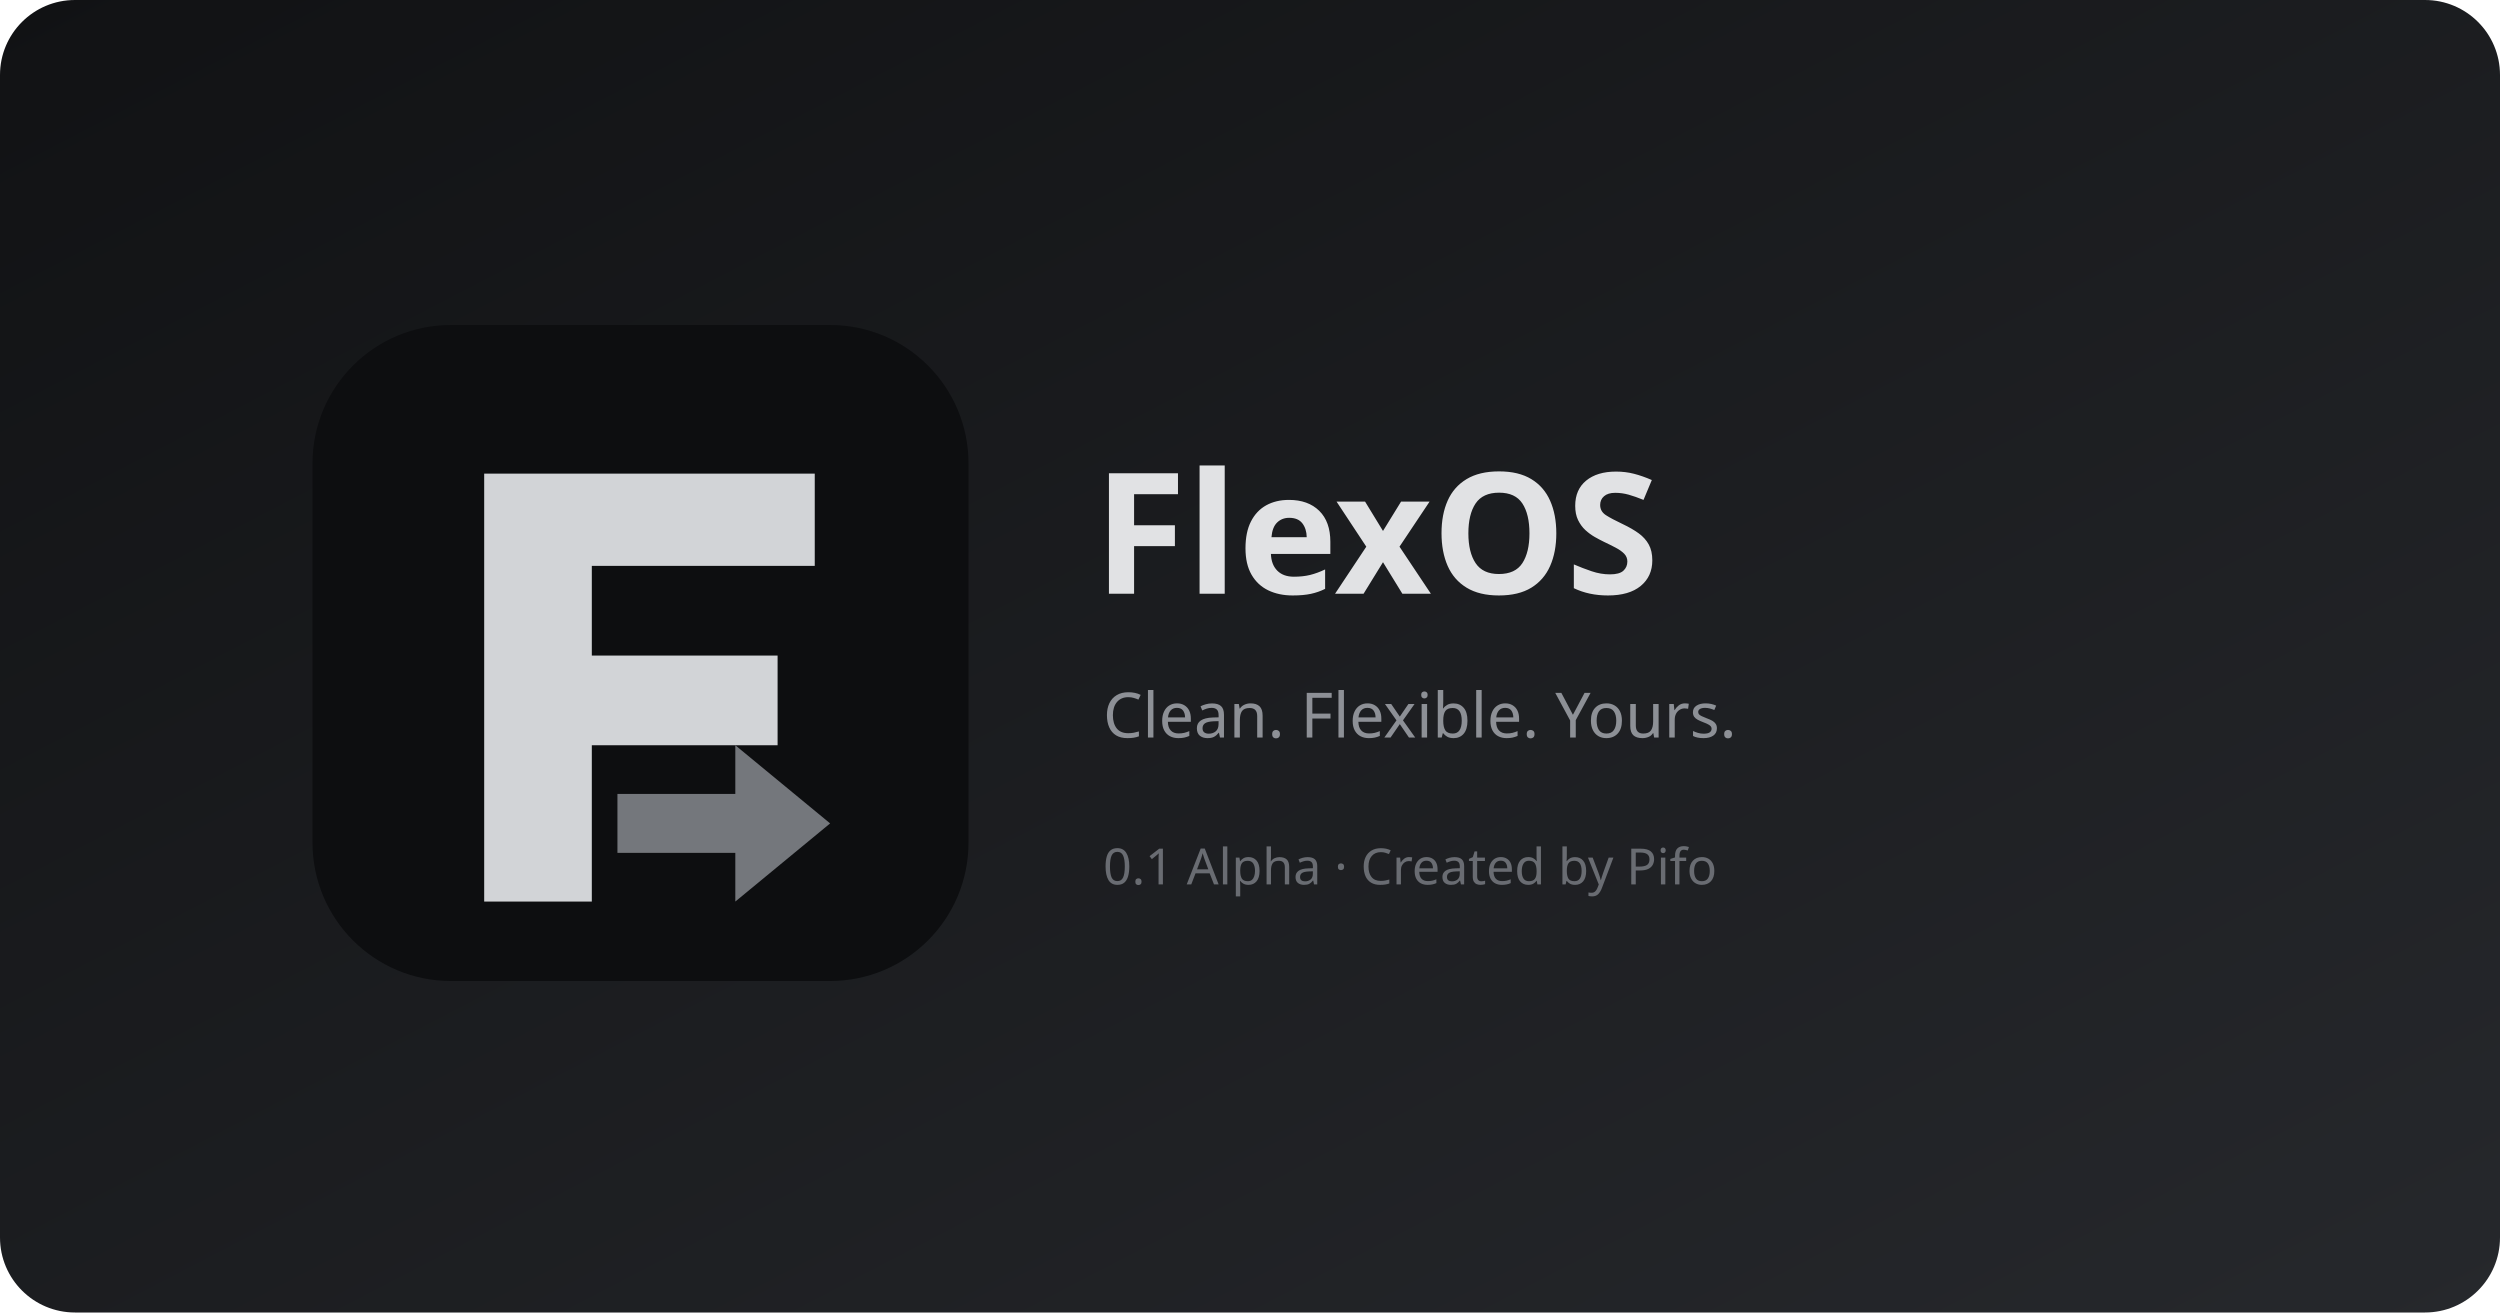
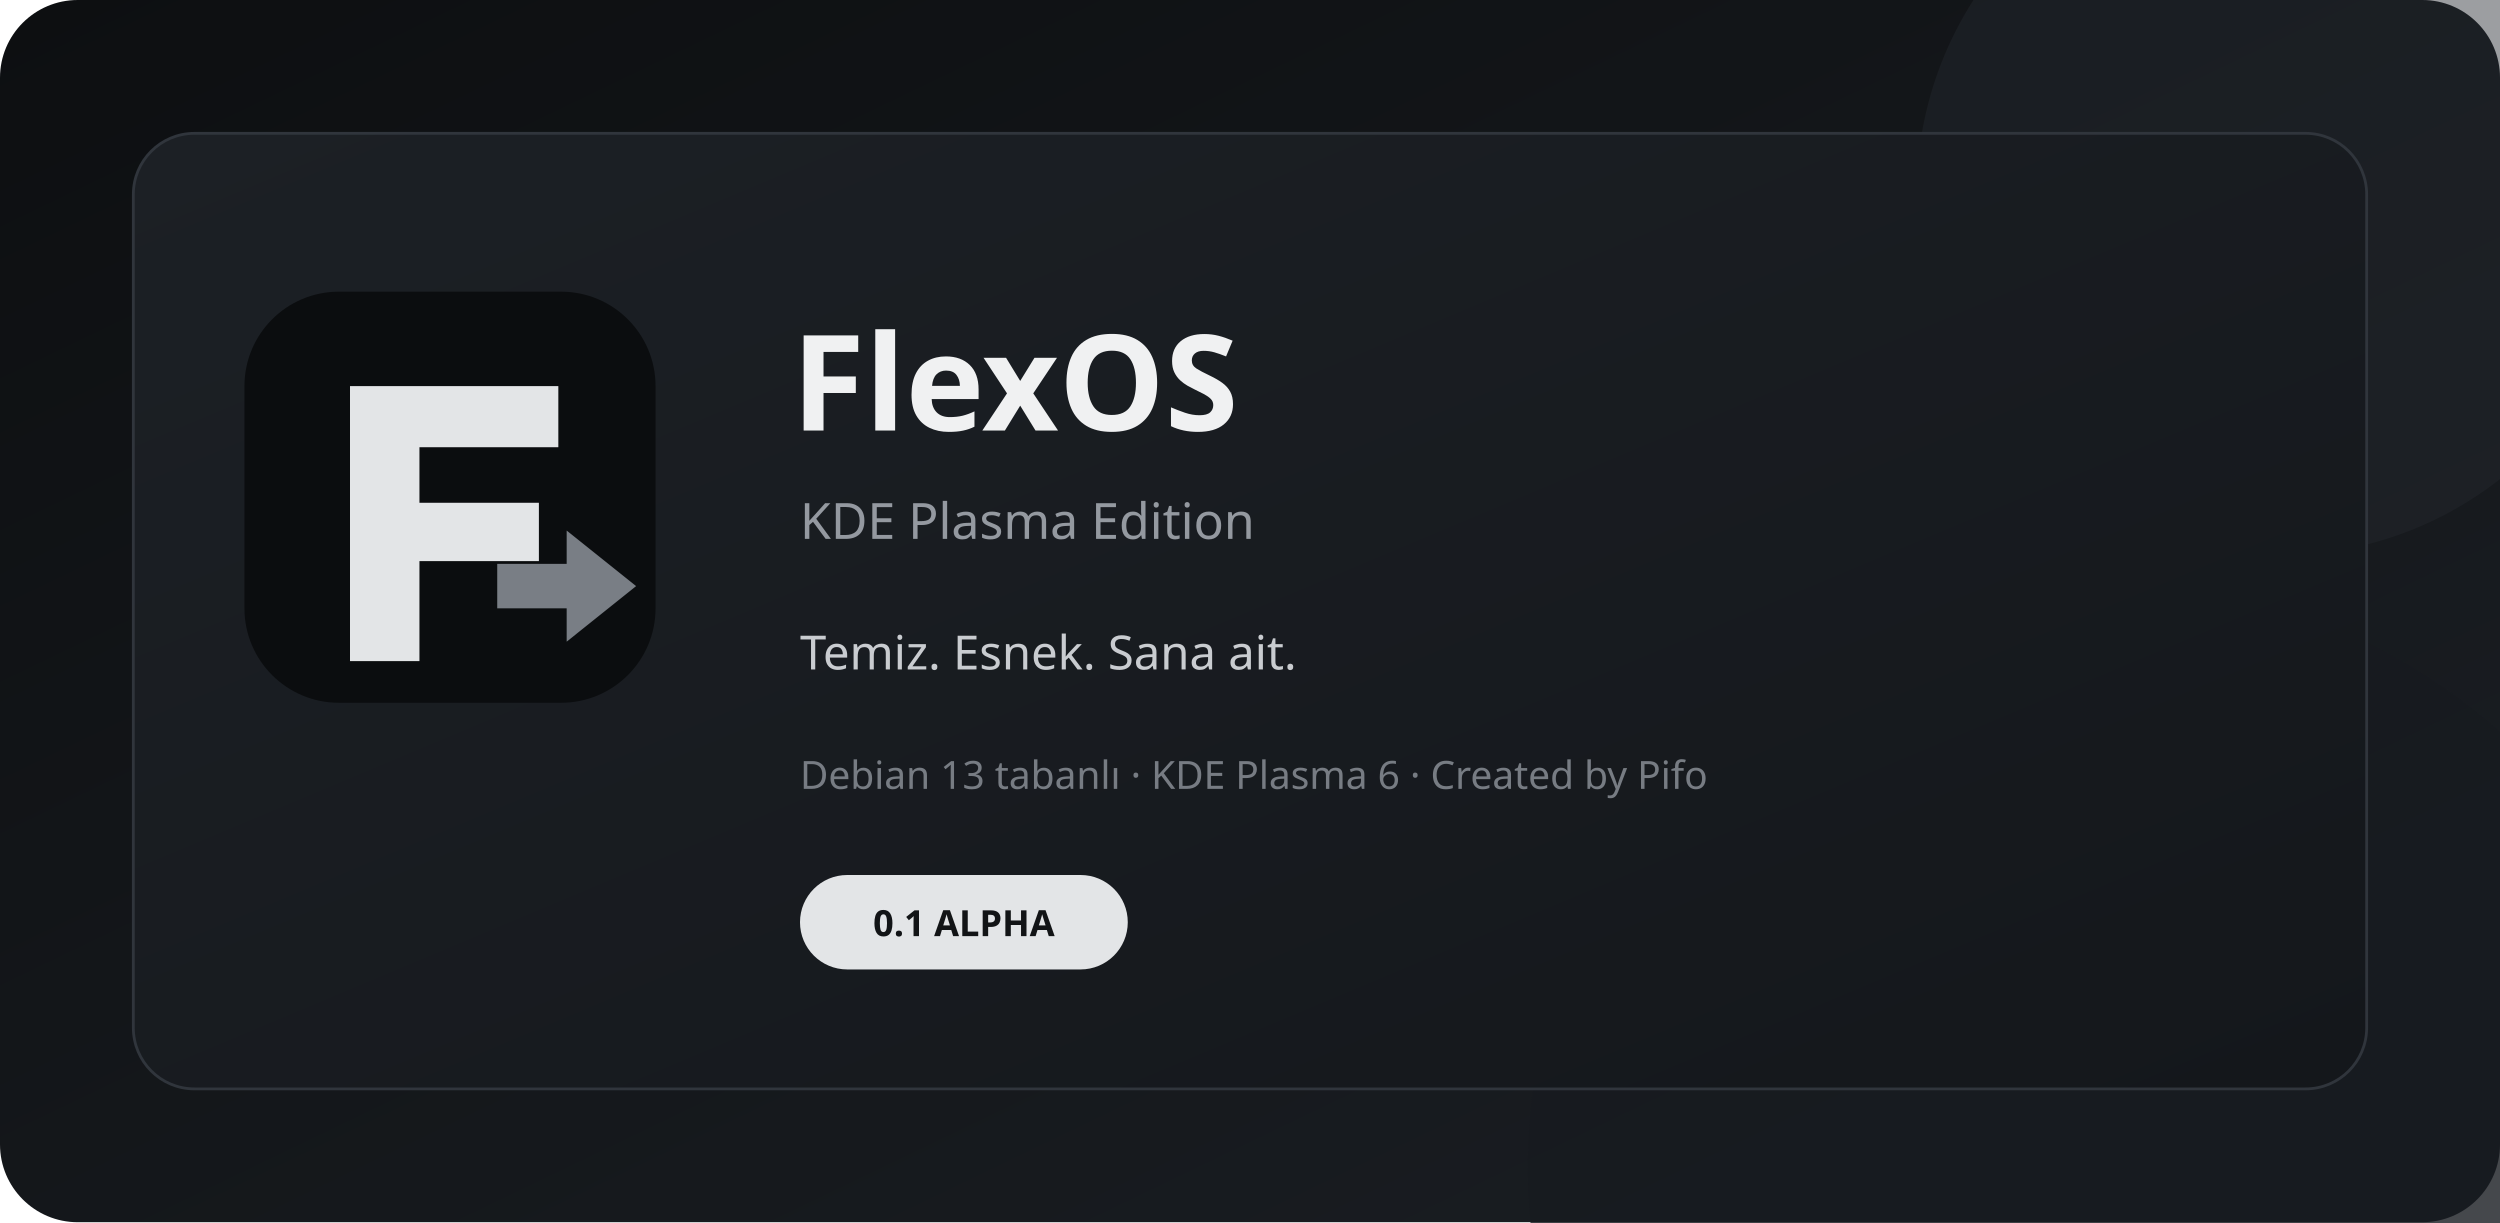
- <svg xmlns="http://www.w3.org/2000/svg" width="800" height="420" viewBox="0 0 800 420">
+ <svg xmlns="http://www.w3.org/2000/svg" width="900" height="440" viewBox="0 0 900 440">
  <defs>
-     <linearGradient id="g" x1="0" x2="1" y1="0" y2="1">
-       <stop stop-color="#111214" />
-       <stop offset="1" stop-color="#26282c" />
+     <linearGradient id="bg" x1="0" y1="0" x2="1" y2="1">
+       <stop stop-color="#0d0f11" />
+       <stop offset="1" stop-color="#1b1f24" />
+     </linearGradient>
+     <linearGradient id="card" x1="0" y1="0" x2="1" y2="1">
+       <stop stop-color="#1c2025" />
+       <stop offset="1" stop-color="#14171b" />
    </linearGradient>
  </defs>
-   <rect width="800" height="420" rx="24" fill="url(#g)" />
-   <g transform="translate(100 104) scale(.41)">
-     <rect width="512" height="512" rx="108" fill="#0d0e10" />
-     <path d="M134 116h258v72H218v70h145v70H218v122h-84z" fill="#d2d4d7" />
-     <path d="M330 328l74 61-74 61v-38h-92v-46h92z" fill="#74777c" />
+   <rect width="900" height="440" rx="28" fill="url(#bg)" />
+   <circle cx="820" cy="70" r="130" fill="#24282e" opacity=".45" />
+   <circle cx="760" cy="420" r="210" fill="#171a1f" opacity=".8" />
+   <rect x="48" y="48" width="804" height="344" rx="22" fill="url(#card)" stroke="#30353c" />
+   <g transform="translate(88 105)">
+     <rect width="148" height="148" rx="34" fill="#0b0d0f" />
+     <path d="M38 34h75v22H63v20h43v21H63v36H38z" fill="#e3e5e7" />
+     <path d="M94 98h22V86l25 20-25 20v-12H91v-16z" fill="#797e85" />
  </g>
-   <text x="350" y="190" font-family="sans-serif" font-size="54" font-weight="600" fill="#e1e2e4">FlexOS</text>
-   <text x="353" y="236" font-family="sans-serif" font-size="20" fill="#8d9096">Clean. Flexible. Yours.</text>
-   <text x="353" y="283" font-family="sans-serif" font-size="16" fill="#696c72">0.1 Alpha · Created by Pifo</text>
+   <text x="285" y="155" font-family="sans-serif" font-size="48" font-weight="700" fill="#f0f1f2">FlexOS</text>
+   <text x="288" y="194" font-family="sans-serif" font-size="18" fill="#9499a0">KDE Plasma Edition</text>
+   <text x="288" y="241" font-family="sans-serif" font-size="17" fill="#c9ccd0">Temiz. Esnek. Sana ait.</text>
+   <text x="288" y="284" font-family="sans-serif" font-size="14" fill="#777c83">Debian 13 tabanlı · KDE Plasma 6 · Created by Pifo</text>
+   <rect x="288" y="315" width="118" height="34" rx="17" fill="#e3e5e7" />
+   <text x="347" y="337" text-anchor="middle" font-family="sans-serif" font-size="13" font-weight="600" fill="#121416">0.1 ALPHA</text>
</svg>
